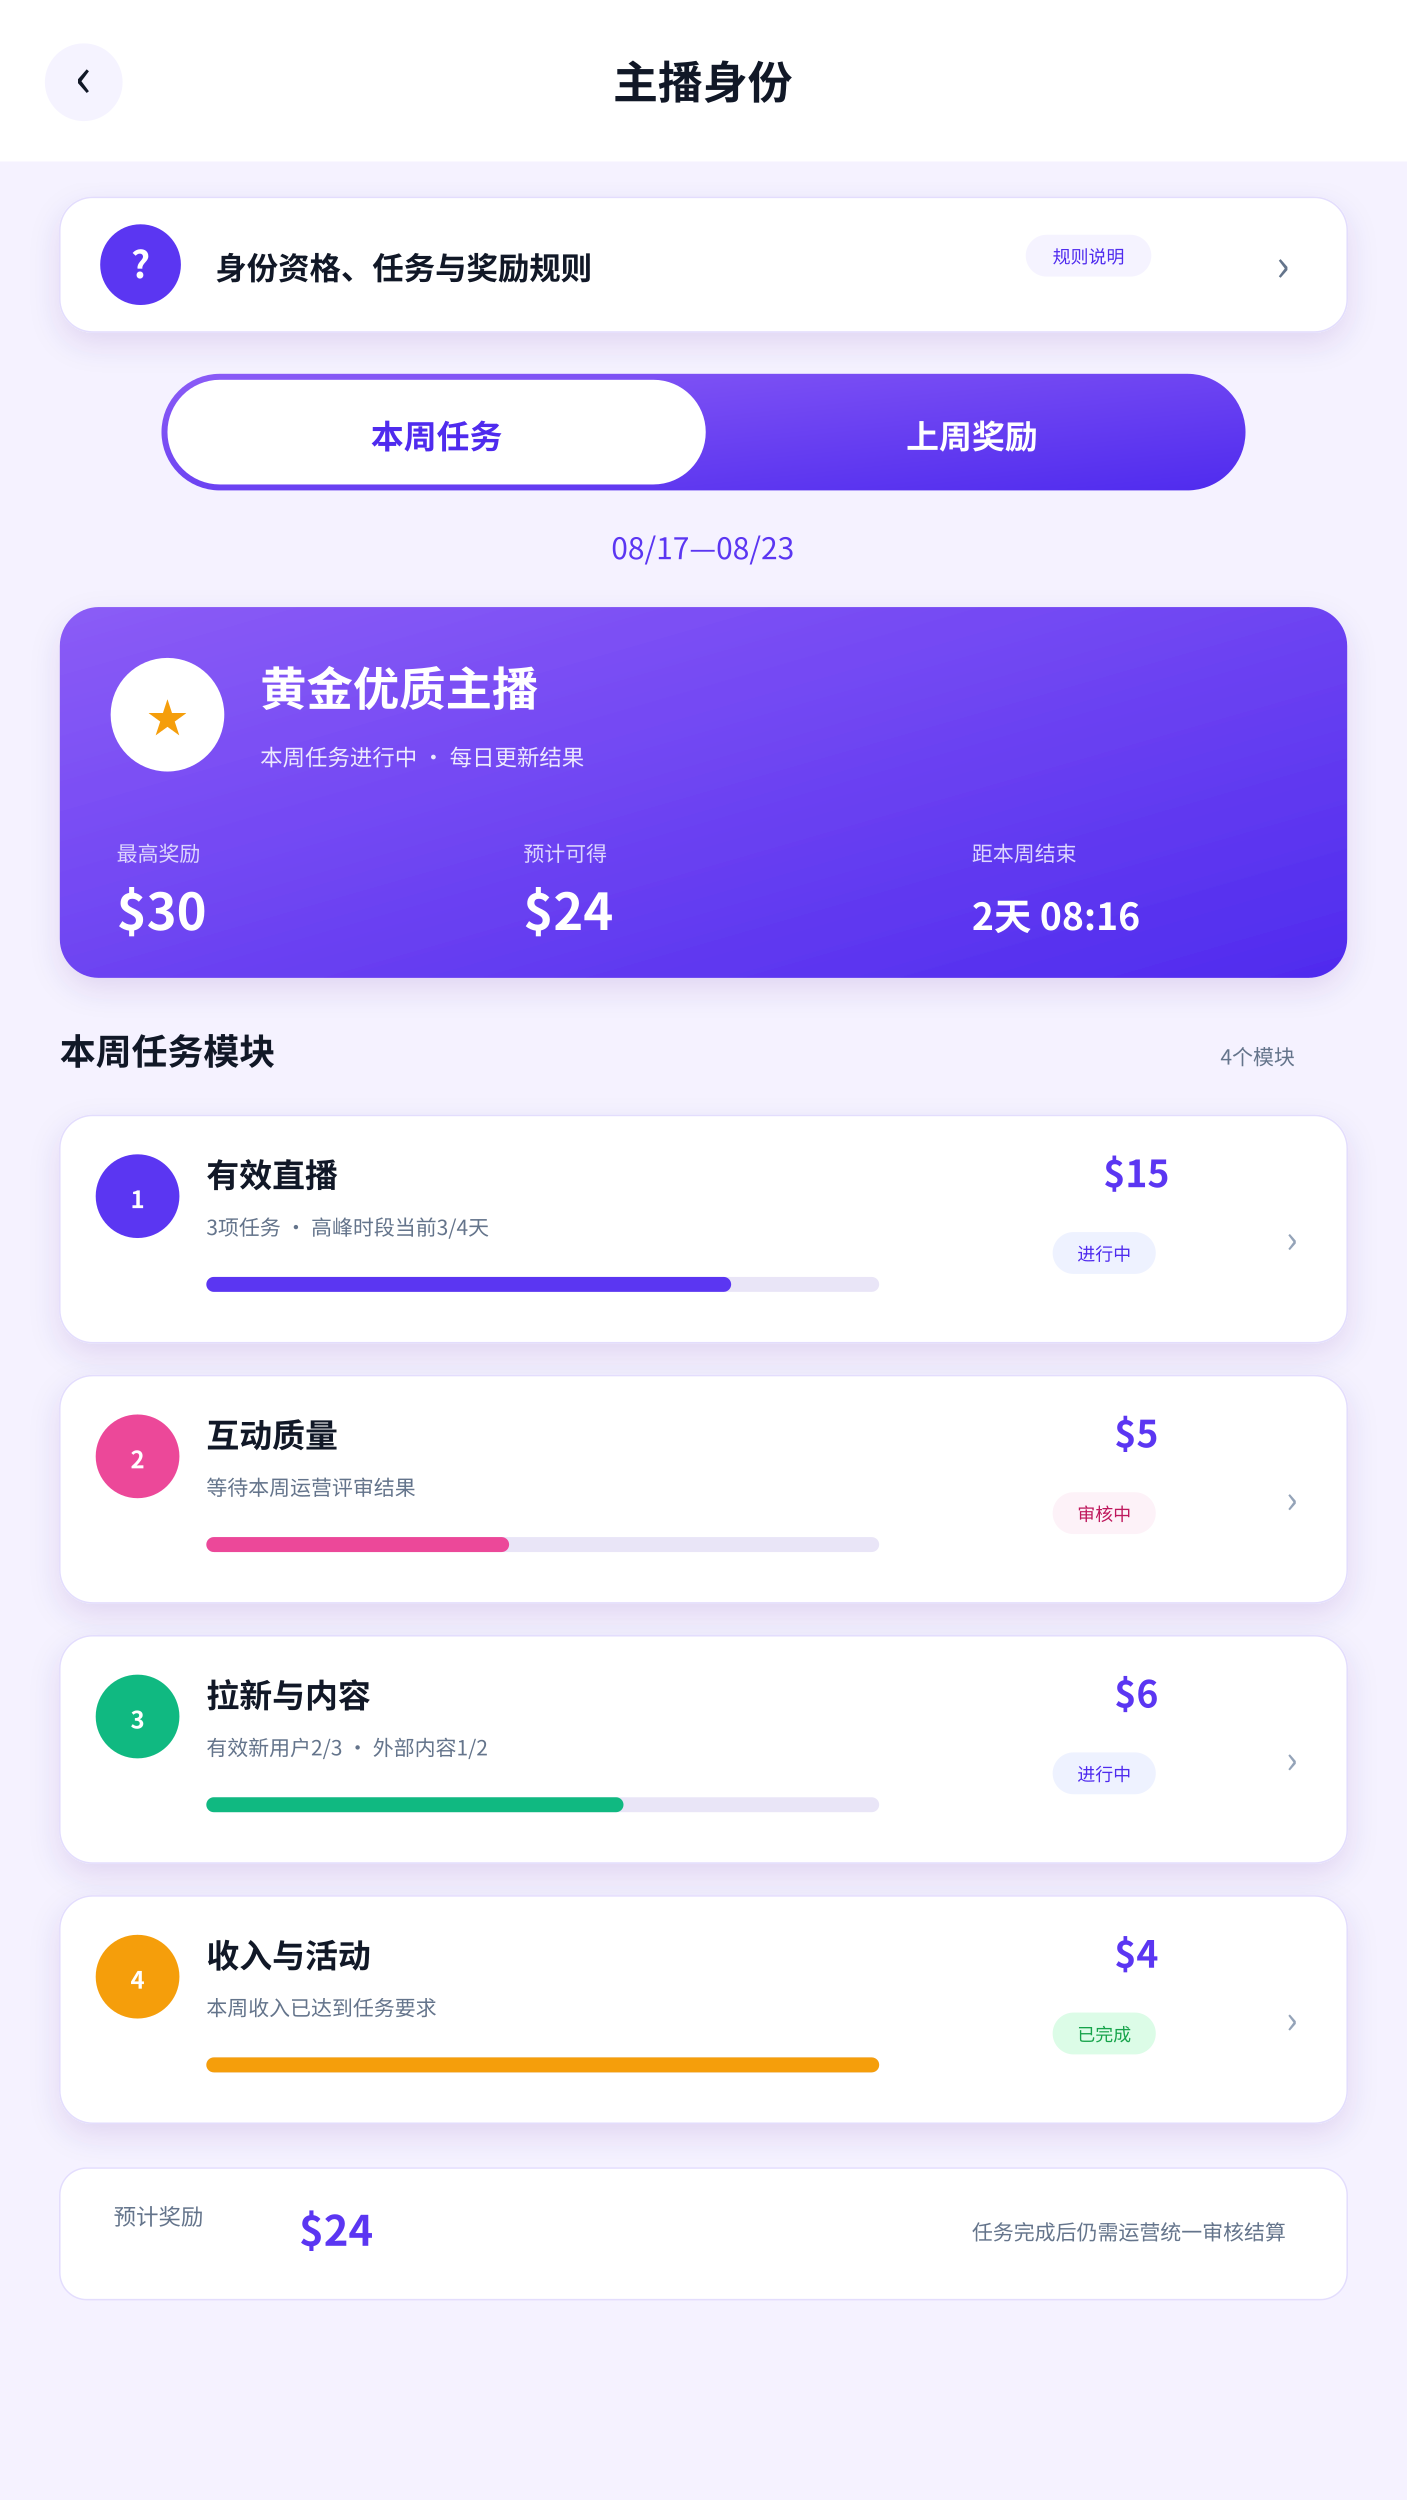
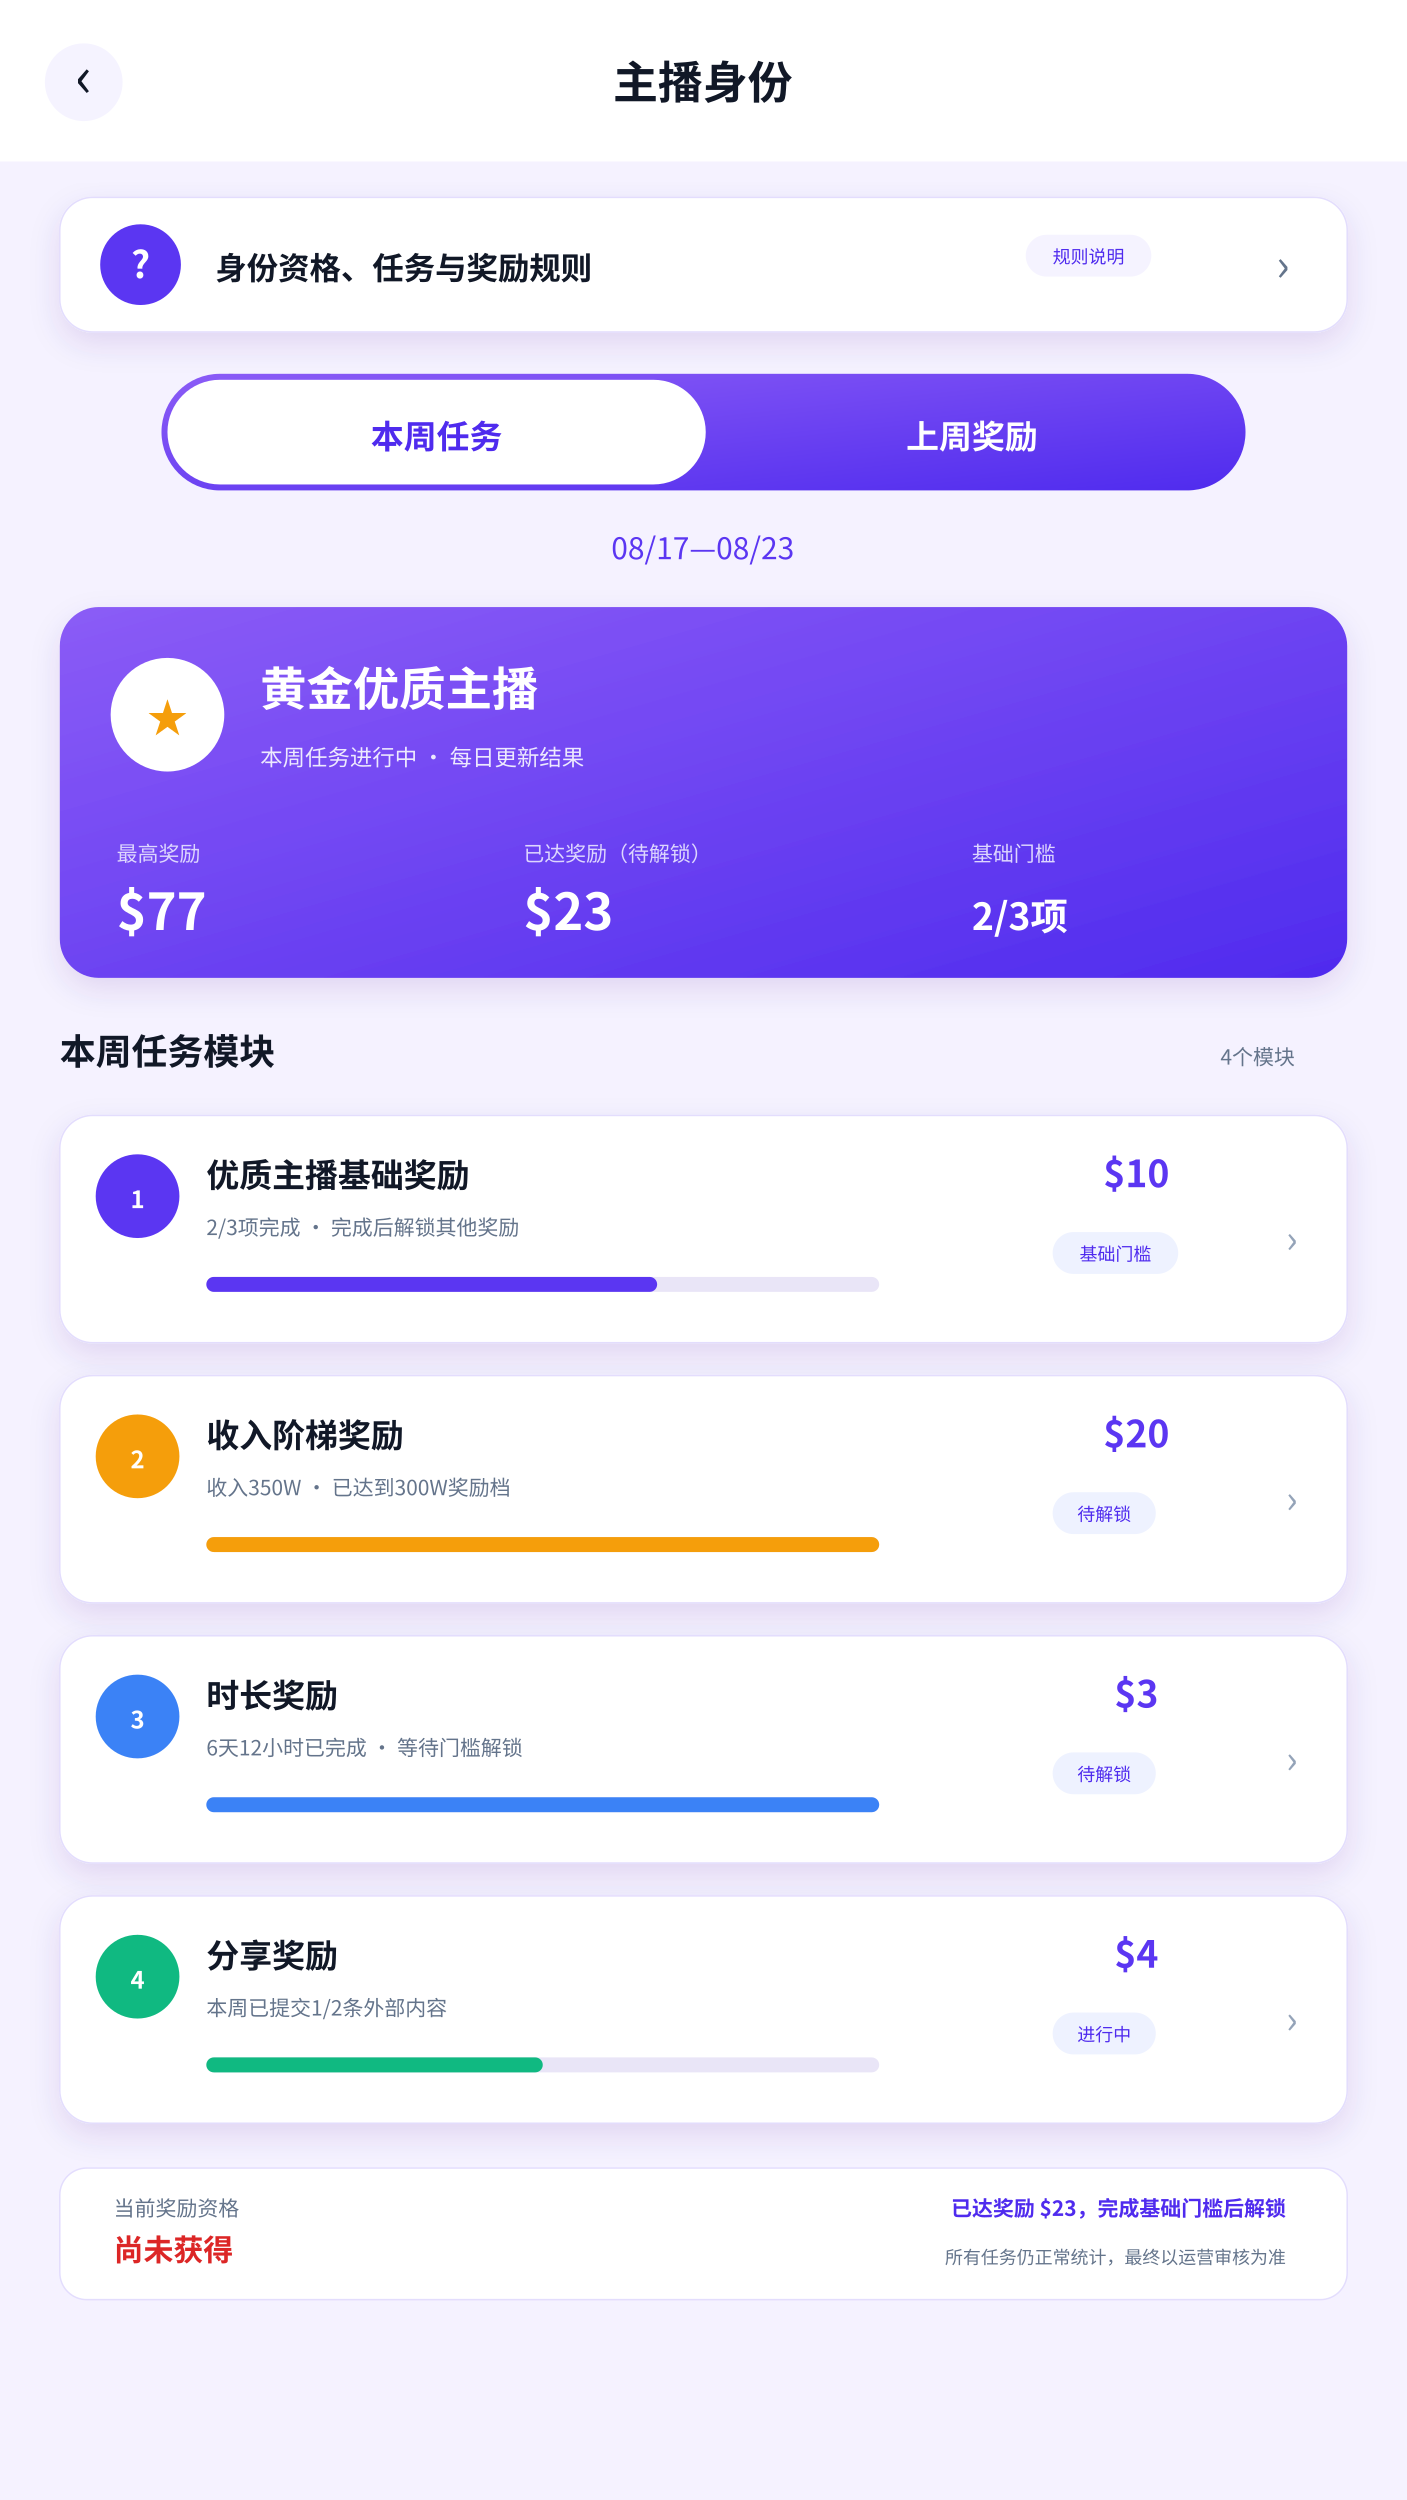
<svg xmlns="http://www.w3.org/2000/svg" width="941" height="1672" viewBox="0 0 941 1672">
  <defs>
    <linearGradient id="purpleGradient" x1="0" y1="0" x2="1" y2="1">
      <stop offset="0" stop-color="#8B5CF6" />
      <stop offset="1" stop-color="#4F2BEE" />
    </linearGradient>
    <linearGradient id="softPurple" x1="0" y1="0" x2="1" y2="1">
      <stop offset="0" stop-color="#F5F1FF" />
      <stop offset="1" stop-color="#E9E2FF" />
    </linearGradient>
    <filter id="softShadow" x="-20%" y="-20%" width="140%" height="160%">
      <feDropShadow dx="0" dy="8" stdDeviation="10" flood-color="#4C1D95" flood-opacity="0.12" />
    </filter>
  </defs>
  <style>text{font-family:"Microsoft YaHei","PingFang SC","Noto Sans CJK SC",Arial,sans-serif}.shadow{filter:url(#softShadow)}</style>
  <rect x="0" y="0" width="941" height="1672" rx="0" fill="#F5F2FF" stroke="none" stroke-width="1" />
  <rect x="0" y="0" width="941" height="108" rx="0" fill="#FFFFFF" stroke="none" stroke-width="1" />
  <circle cx="56" cy="55" r="26" fill="#F5F3FF" stroke="none" stroke-width="1" />
  <text x="56" y="65" font-size="38" fill="#111827" font-weight="500" text-anchor="middle">‹</text>
  <text x="470" y="66" font-size="30" fill="#111827" font-weight="700" text-anchor="middle">主播身份</text>
  <rect x="40" y="132" width="861" height="90" rx="22" fill="#FFFFFF" stroke="#E3DDFD" filter="url(#softShadow)" />
  <circle cx="94" cy="177" r="27" fill="#5B36F2" stroke="none" stroke-width="1" />
  <text x="94" y="186" font-size="25" fill="#FFFFFF" font-weight="600" text-anchor="middle">?</text>
  <text x="144" y="187" font-size="21" fill="#111827" font-weight="600" text-anchor="start">身份资格、任务与奖励规则</text>
  <rect x="686" y="157" width="84" height="28" rx="14" fill="#F5F3FF" stroke="none" stroke-width="1" />
  <text x="728" y="176" font-size="12" fill="#4F2BEE" font-weight="500" text-anchor="middle">规则说明</text>
  <text x="858" y="188" font-size="30" fill="#64748B" font-weight="400" text-anchor="middle">›</text>
  <rect x="108" y="250" width="725" height="78" rx="39" fill="url(#purpleGradient)" />
  <rect x="112" y="254" width="360" height="70" rx="35" fill="#FFFFFF" stroke="none" stroke-width="1" />
  <text x="292" y="300" font-size="22" fill="#4F2BEE" font-weight="600" text-anchor="middle">本周任务</text>
  <text x="650" y="300" font-size="22" fill="#FFFFFF" font-weight="600" text-anchor="middle">上周奖励</text>
  <text x="470" y="374" font-size="20" fill="#5B36F2" font-weight="500" text-anchor="middle">08/17—08/23</text>
  <rect x="40" y="406" width="861" height="248" rx="26" fill="url(#purpleGradient)" filter="url(#softShadow)" />
  <circle cx="112" cy="478" r="38" fill="#FFFFFF" stroke="none" stroke-width="1" />
  <text x="112" y="490" font-size="27" fill="#F59E0B" font-weight="700" text-anchor="middle">★</text>
  <text x="174" y="472" font-size="31" fill="#FFFFFF" font-weight="700" text-anchor="start">黄金优质主播</text>
  <text x="174" y="512" font-size="15" fill="#EDE9FE" font-weight="400" text-anchor="start">本周任务进行中 · 每日更新结果</text>
  <text x="78" y="576" font-size="14" fill="#DDD6FE" font-weight="400" text-anchor="start">最高奖励</text>
-   <text x="78" y="622" font-size="34" fill="#FFFFFF" font-weight="700" text-anchor="start">$30</text>
-   <text x="350" y="576" font-size="14" fill="#DDD6FE" font-weight="400" text-anchor="start">预计可得</text>
-   <text x="350" y="622" font-size="34" fill="#FFFFFF" font-weight="700" text-anchor="start">$24</text>
-   <text x="650" y="576" font-size="14" fill="#DDD6FE" font-weight="400" text-anchor="start">距本周结束</text>
-   <text x="650" y="622" font-size="25" fill="#FFFFFF" font-weight="700" text-anchor="start">2天 08:16</text>
+   <text x="78" y="622" font-size="34" fill="#FFFFFF" font-weight="700" text-anchor="start">$77</text>
+   <text x="350" y="576" font-size="14" fill="#DDD6FE" font-weight="400" text-anchor="start">已达奖励（待解锁）</text>
+   <text x="350" y="622" font-size="34" fill="#FFFFFF" font-weight="700" text-anchor="start">$23</text>
+   <text x="650" y="576" font-size="14" fill="#DDD6FE" font-weight="400" text-anchor="start">基础门槛</text>
+   <text x="650" y="622" font-size="25" fill="#FFFFFF" font-weight="700" text-anchor="start">2/3项</text>
  <text x="40" y="712" font-size="24" fill="#111827" font-weight="700" text-anchor="start">本周任务模块</text>
  <text x="866" y="712" font-size="14" fill="#64748B" font-weight="400" text-anchor="end">4个模块</text>
  <rect x="40" y="746" width="861" height="152" rx="22" fill="#FFFFFF" stroke="#E3DDFD" filter="url(#softShadow)" />
  <circle cx="92" cy="800" r="28" fill="#5B36F2" stroke="none" stroke-width="1" />
  <text x="92" y="808" font-size="16" fill="#FFFFFF" font-weight="700" text-anchor="middle">1</text>
-   <text x="138" y="794" font-size="22" fill="#111827" font-weight="700" text-anchor="start">有效直播</text>
-   <text x="138" y="826" font-size="14" fill="#64748B" font-weight="400" text-anchor="start">3项任务 · 高峰时段当前3/4天</text>
+   <text x="138" y="794" font-size="22" fill="#111827" font-weight="700" text-anchor="start">优质主播基础奖励</text>
+   <text x="138" y="826" font-size="14" fill="#64748B" font-weight="400" text-anchor="start">2/3项完成 · 完成后解锁其他奖励</text>
  <rect x="138" y="854" width="450" height="10" rx="5" fill="#E9E5F7" stroke="none" stroke-width="1" />
-   <rect x="138" y="854" width="351" height="10" rx="5" fill="#5B36F2" stroke="none" stroke-width="1" />
-   <text x="760" y="794" font-size="25" fill="#5B36F2" font-weight="700" text-anchor="middle">$15</text>
-   <rect x="704" y="824" width="69" height="28" rx="14" fill="#EEF2FF" stroke="none" stroke-width="1" />
-   <text x="738.5" y="843" font-size="12" fill="#4F2BEE" font-weight="500" text-anchor="middle">进行中</text>
+   <rect x="138" y="854" width="301.5" height="10" rx="5" fill="#5B36F2" stroke="none" stroke-width="1" />
+   <text x="760" y="794" font-size="25" fill="#5B36F2" font-weight="700" text-anchor="middle">$10</text>
+   <rect x="704" y="824" width="84" height="28" rx="14" fill="#EEF2FF" stroke="none" stroke-width="1" />
+   <text x="746" y="843" font-size="12" fill="#4F2BEE" font-weight="500" text-anchor="middle">基础门槛</text>
  <text x="864" y="838" font-size="26" fill="#94A3B8" font-weight="500" text-anchor="middle">›</text>
  <rect x="40" y="920" width="861" height="152" rx="22" fill="#FFFFFF" stroke="#E3DDFD" filter="url(#softShadow)" />
-   <circle cx="92" cy="974" r="28" fill="#EC4899" stroke="none" stroke-width="1" />
+   <circle cx="92" cy="974" r="28" fill="#F59E0B" stroke="none" stroke-width="1" />
  <text x="92" y="982" font-size="16" fill="#FFFFFF" font-weight="700" text-anchor="middle">2</text>
-   <text x="138" y="968" font-size="22" fill="#111827" font-weight="700" text-anchor="start">互动质量</text>
-   <text x="138" y="1000" font-size="14" fill="#64748B" font-weight="400" text-anchor="start">等待本周运营评审结果</text>
+   <text x="138" y="968" font-size="22" fill="#111827" font-weight="700" text-anchor="start">收入阶梯奖励</text>
+   <text x="138" y="1000" font-size="14" fill="#64748B" font-weight="400" text-anchor="start">收入350W · 已达到300W奖励档</text>
  <rect x="138" y="1028" width="450" height="10" rx="5" fill="#E9E5F7" stroke="none" stroke-width="1" />
-   <rect x="138" y="1028" width="202.5" height="10" rx="5" fill="#EC4899" stroke="none" stroke-width="1" />
-   <text x="760" y="968" font-size="25" fill="#5B36F2" font-weight="700" text-anchor="middle">$5</text>
-   <rect x="704" y="998" width="69" height="28" rx="14" fill="#FDF2F8" stroke="none" stroke-width="1" />
-   <text x="738.5" y="1017" font-size="12" fill="#BE185D" font-weight="500" text-anchor="middle">审核中</text>
+   <rect x="138" y="1028" width="450" height="10" rx="5" fill="#F59E0B" stroke="none" stroke-width="1" />
+   <text x="760" y="968" font-size="25" fill="#5B36F2" font-weight="700" text-anchor="middle">$20</text>
+   <rect x="704" y="998" width="69" height="28" rx="14" fill="#EEF2FF" stroke="none" stroke-width="1" />
+   <text x="738.5" y="1017" font-size="12" fill="#4F2BEE" font-weight="500" text-anchor="middle">待解锁</text>
  <text x="864" y="1012" font-size="26" fill="#94A3B8" font-weight="500" text-anchor="middle">›</text>
  <rect x="40" y="1094" width="861" height="152" rx="22" fill="#FFFFFF" stroke="#E3DDFD" filter="url(#softShadow)" />
-   <circle cx="92" cy="1148" r="28" fill="#10B981" stroke="none" stroke-width="1" />
+   <circle cx="92" cy="1148" r="28" fill="#3B82F6" stroke="none" stroke-width="1" />
  <text x="92" y="1156" font-size="16" fill="#FFFFFF" font-weight="700" text-anchor="middle">3</text>
-   <text x="138" y="1142" font-size="22" fill="#111827" font-weight="700" text-anchor="start">拉新与内容</text>
-   <text x="138" y="1174" font-size="14" fill="#64748B" font-weight="400" text-anchor="start">有效新用户2/3 · 外部内容1/2</text>
+   <text x="138" y="1142" font-size="22" fill="#111827" font-weight="700" text-anchor="start">时长奖励</text>
+   <text x="138" y="1174" font-size="14" fill="#64748B" font-weight="400" text-anchor="start">6天12小时已完成 · 等待门槛解锁</text>
  <rect x="138" y="1202" width="450" height="10" rx="5" fill="#E9E5F7" stroke="none" stroke-width="1" />
-   <rect x="138" y="1202" width="279" height="10" rx="5" fill="#10B981" stroke="none" stroke-width="1" />
-   <text x="760" y="1142" font-size="25" fill="#5B36F2" font-weight="700" text-anchor="middle">$6</text>
+   <rect x="138" y="1202" width="450" height="10" rx="5" fill="#3B82F6" stroke="none" stroke-width="1" />
+   <text x="760" y="1142" font-size="25" fill="#5B36F2" font-weight="700" text-anchor="middle">$3</text>
  <rect x="704" y="1172" width="69" height="28" rx="14" fill="#EEF2FF" stroke="none" stroke-width="1" />
-   <text x="738.5" y="1191" font-size="12" fill="#4F2BEE" font-weight="500" text-anchor="middle">进行中</text>
+   <text x="738.5" y="1191" font-size="12" fill="#4F2BEE" font-weight="500" text-anchor="middle">待解锁</text>
  <text x="864" y="1186" font-size="26" fill="#94A3B8" font-weight="500" text-anchor="middle">›</text>
  <rect x="40" y="1268" width="861" height="152" rx="22" fill="#FFFFFF" stroke="#E3DDFD" filter="url(#softShadow)" />
-   <circle cx="92" cy="1322" r="28" fill="#F59E0B" stroke="none" stroke-width="1" />
+   <circle cx="92" cy="1322" r="28" fill="#10B981" stroke="none" stroke-width="1" />
  <text x="92" y="1330" font-size="16" fill="#FFFFFF" font-weight="700" text-anchor="middle">4</text>
-   <text x="138" y="1316" font-size="22" fill="#111827" font-weight="700" text-anchor="start">收入与活动</text>
-   <text x="138" y="1348" font-size="14" fill="#64748B" font-weight="400" text-anchor="start">本周收入已达到任务要求</text>
+   <text x="138" y="1316" font-size="22" fill="#111827" font-weight="700" text-anchor="start">分享奖励</text>
+   <text x="138" y="1348" font-size="14" fill="#64748B" font-weight="400" text-anchor="start">本周已提交1/2条外部内容</text>
  <rect x="138" y="1376" width="450" height="10" rx="5" fill="#E9E5F7" stroke="none" stroke-width="1" />
-   <rect x="138" y="1376" width="450" height="10" rx="5" fill="#F59E0B" stroke="none" stroke-width="1" />
+   <rect x="138" y="1376" width="225" height="10" rx="5" fill="#10B981" stroke="none" stroke-width="1" />
  <text x="760" y="1316" font-size="25" fill="#5B36F2" font-weight="700" text-anchor="middle">$4</text>
-   <rect x="704" y="1346" width="69" height="28" rx="14" fill="#DCFCE7" stroke="none" stroke-width="1" />
-   <text x="738.5" y="1365" font-size="12" fill="#16A34A" font-weight="500" text-anchor="middle">已完成</text>
+   <rect x="704" y="1346" width="69" height="28" rx="14" fill="#EEF2FF" stroke="none" stroke-width="1" />
+   <text x="738.5" y="1365" font-size="12" fill="#4F2BEE" font-weight="500" text-anchor="middle">进行中</text>
  <text x="864" y="1360" font-size="26" fill="#94A3B8" font-weight="500" text-anchor="middle">›</text>
  <rect x="40" y="1450" width="861" height="88" rx="18" fill="#FFFFFF" stroke="#E3DDFD" stroke-width="1" />
-   <text x="76" y="1488" font-size="15" fill="#64748B" font-weight="400" text-anchor="start">预计奖励</text>
-   <text x="200" y="1502" font-size="28" fill="#5B36F2" font-weight="700" text-anchor="start">$24</text>
-   <text x="860" y="1498" font-size="14" fill="#64748B" font-weight="400" text-anchor="end">任务完成后仍需运营统一审核结算</text>
+   <text x="76" y="1482" font-size="14" fill="#64748B" font-weight="400" text-anchor="start">当前奖励资格</text>
+   <text x="76" y="1512" font-size="20" fill="#DC2626" font-weight="700" text-anchor="start">尚未获得</text>
+   <text x="860" y="1482" font-size="14" fill="#4F2BEE" font-weight="600" text-anchor="end">已达奖励 $23，完成基础门槛后解锁</text>
+   <text x="860" y="1514" font-size="12" fill="#64748B" font-weight="400" text-anchor="end">所有任务仍正常统计，最终以运营审核为准</text>
</svg>
